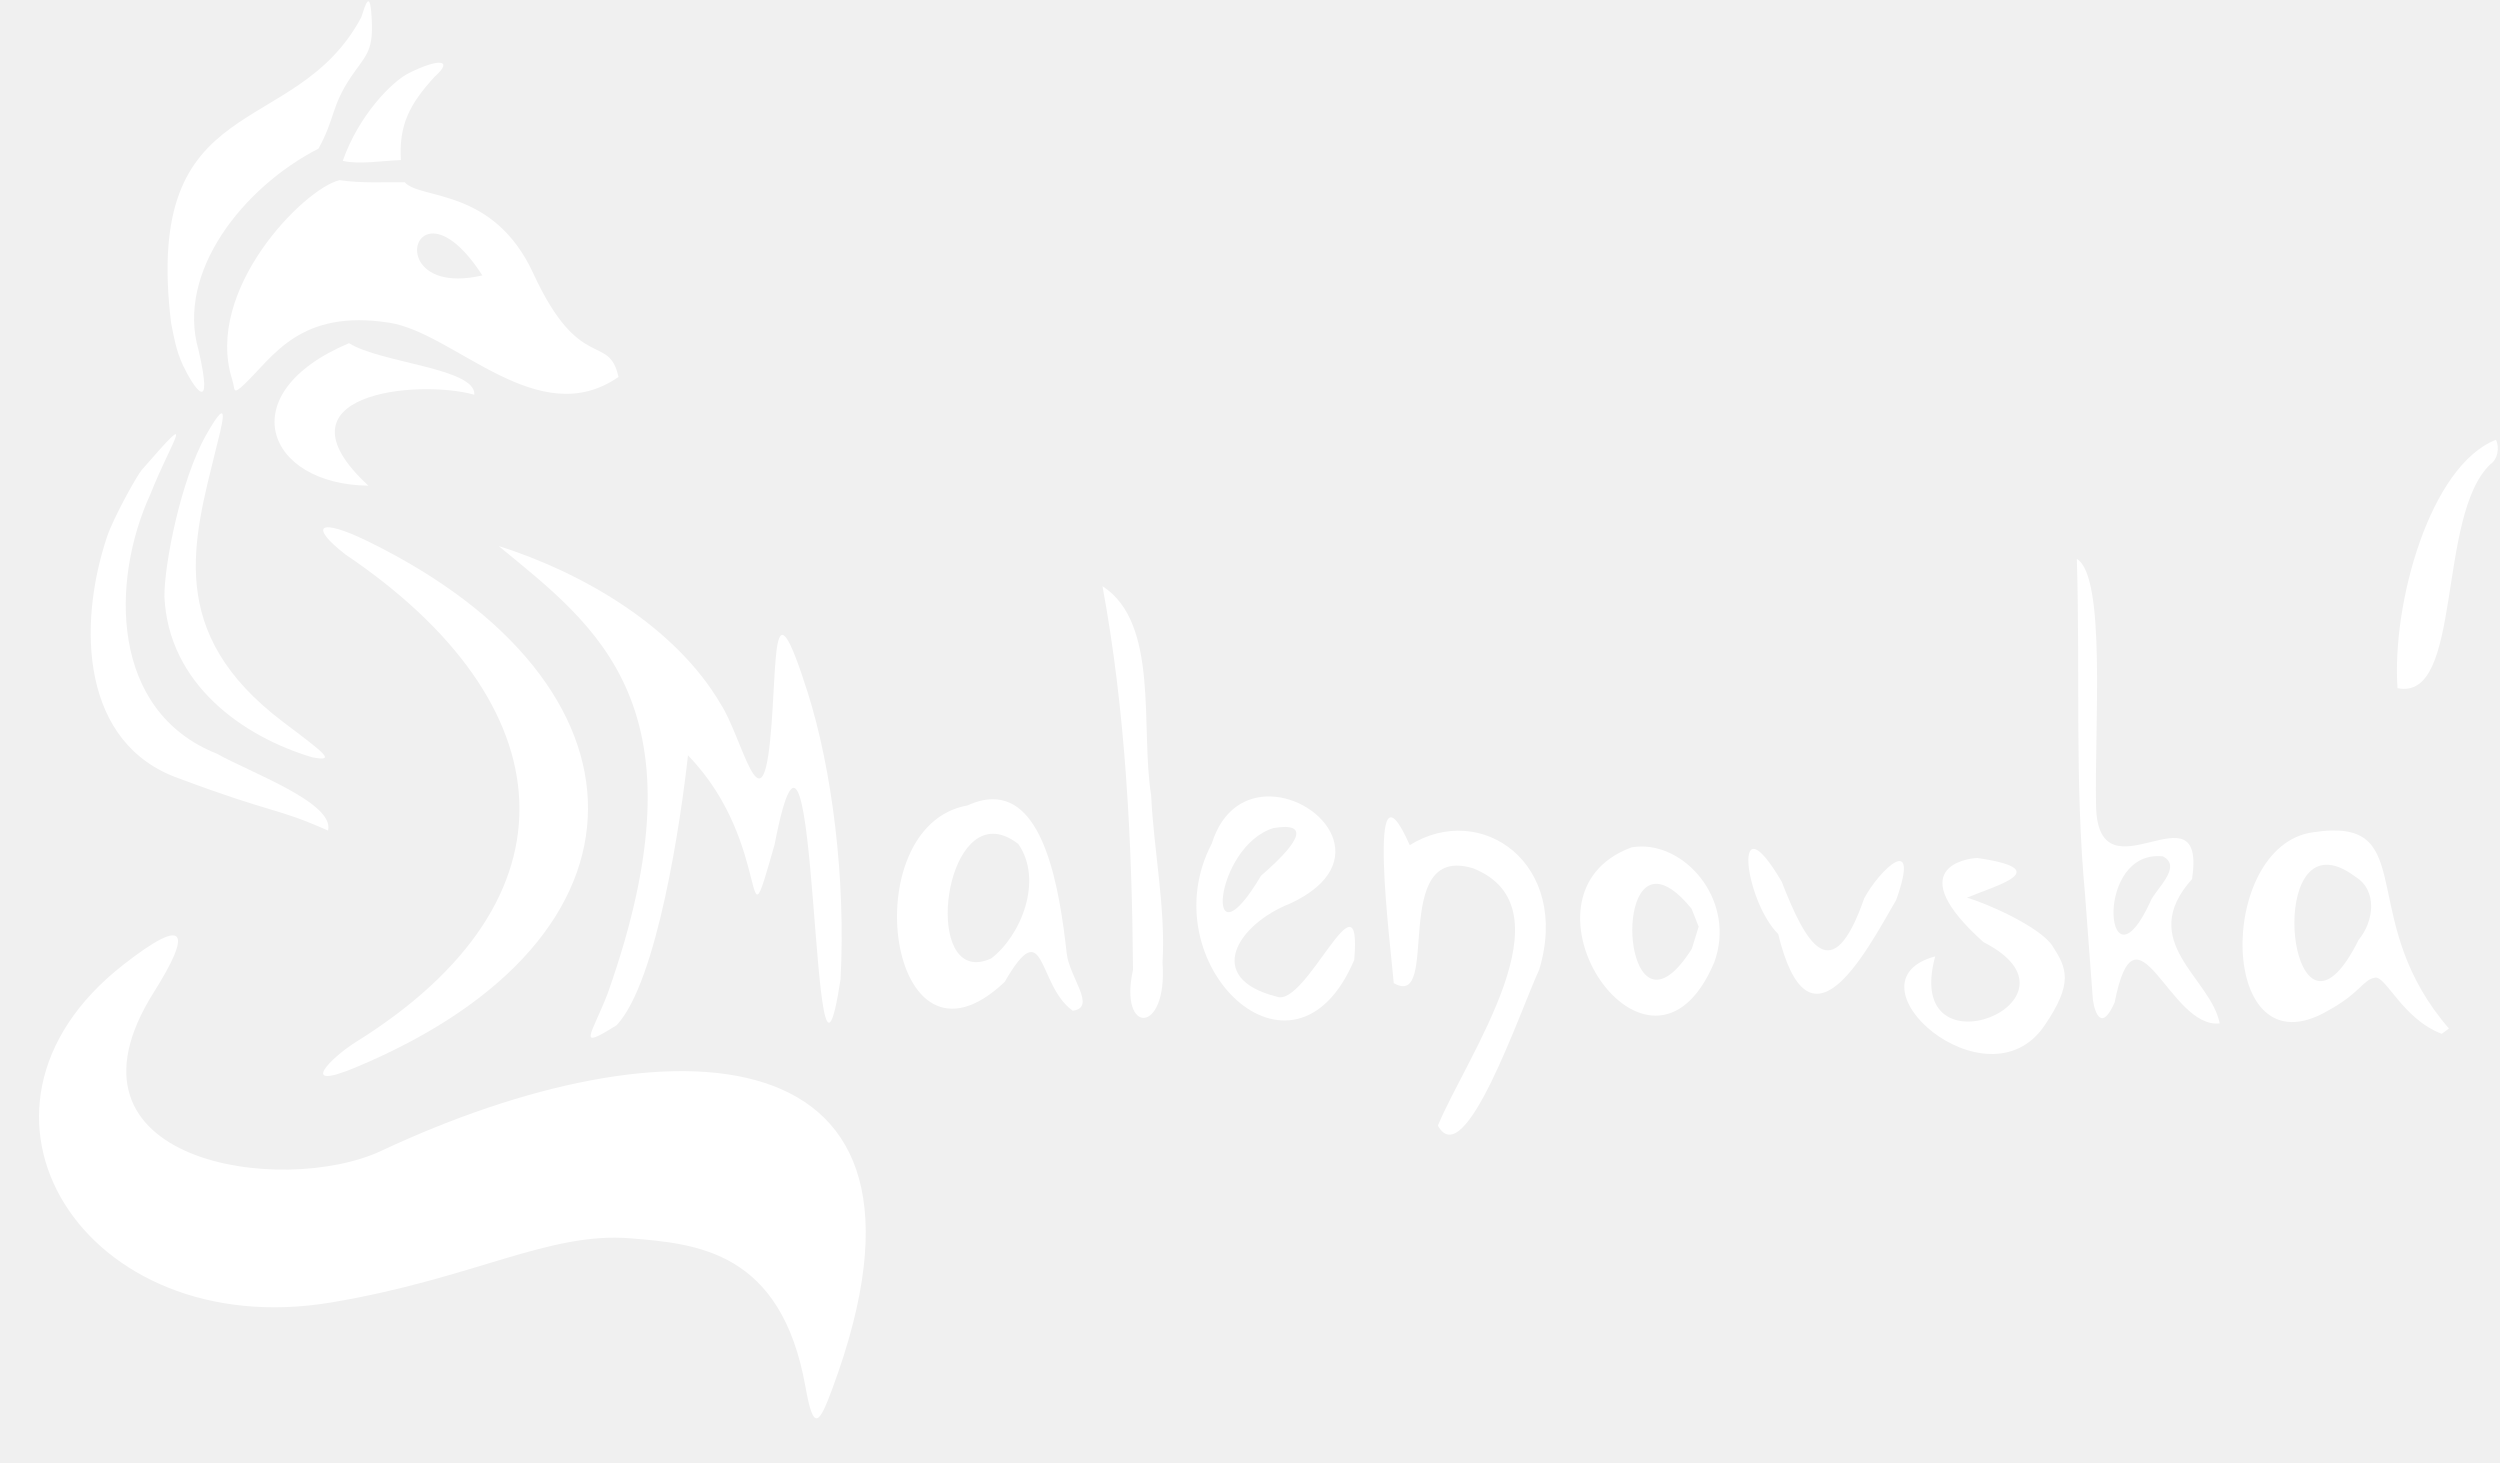
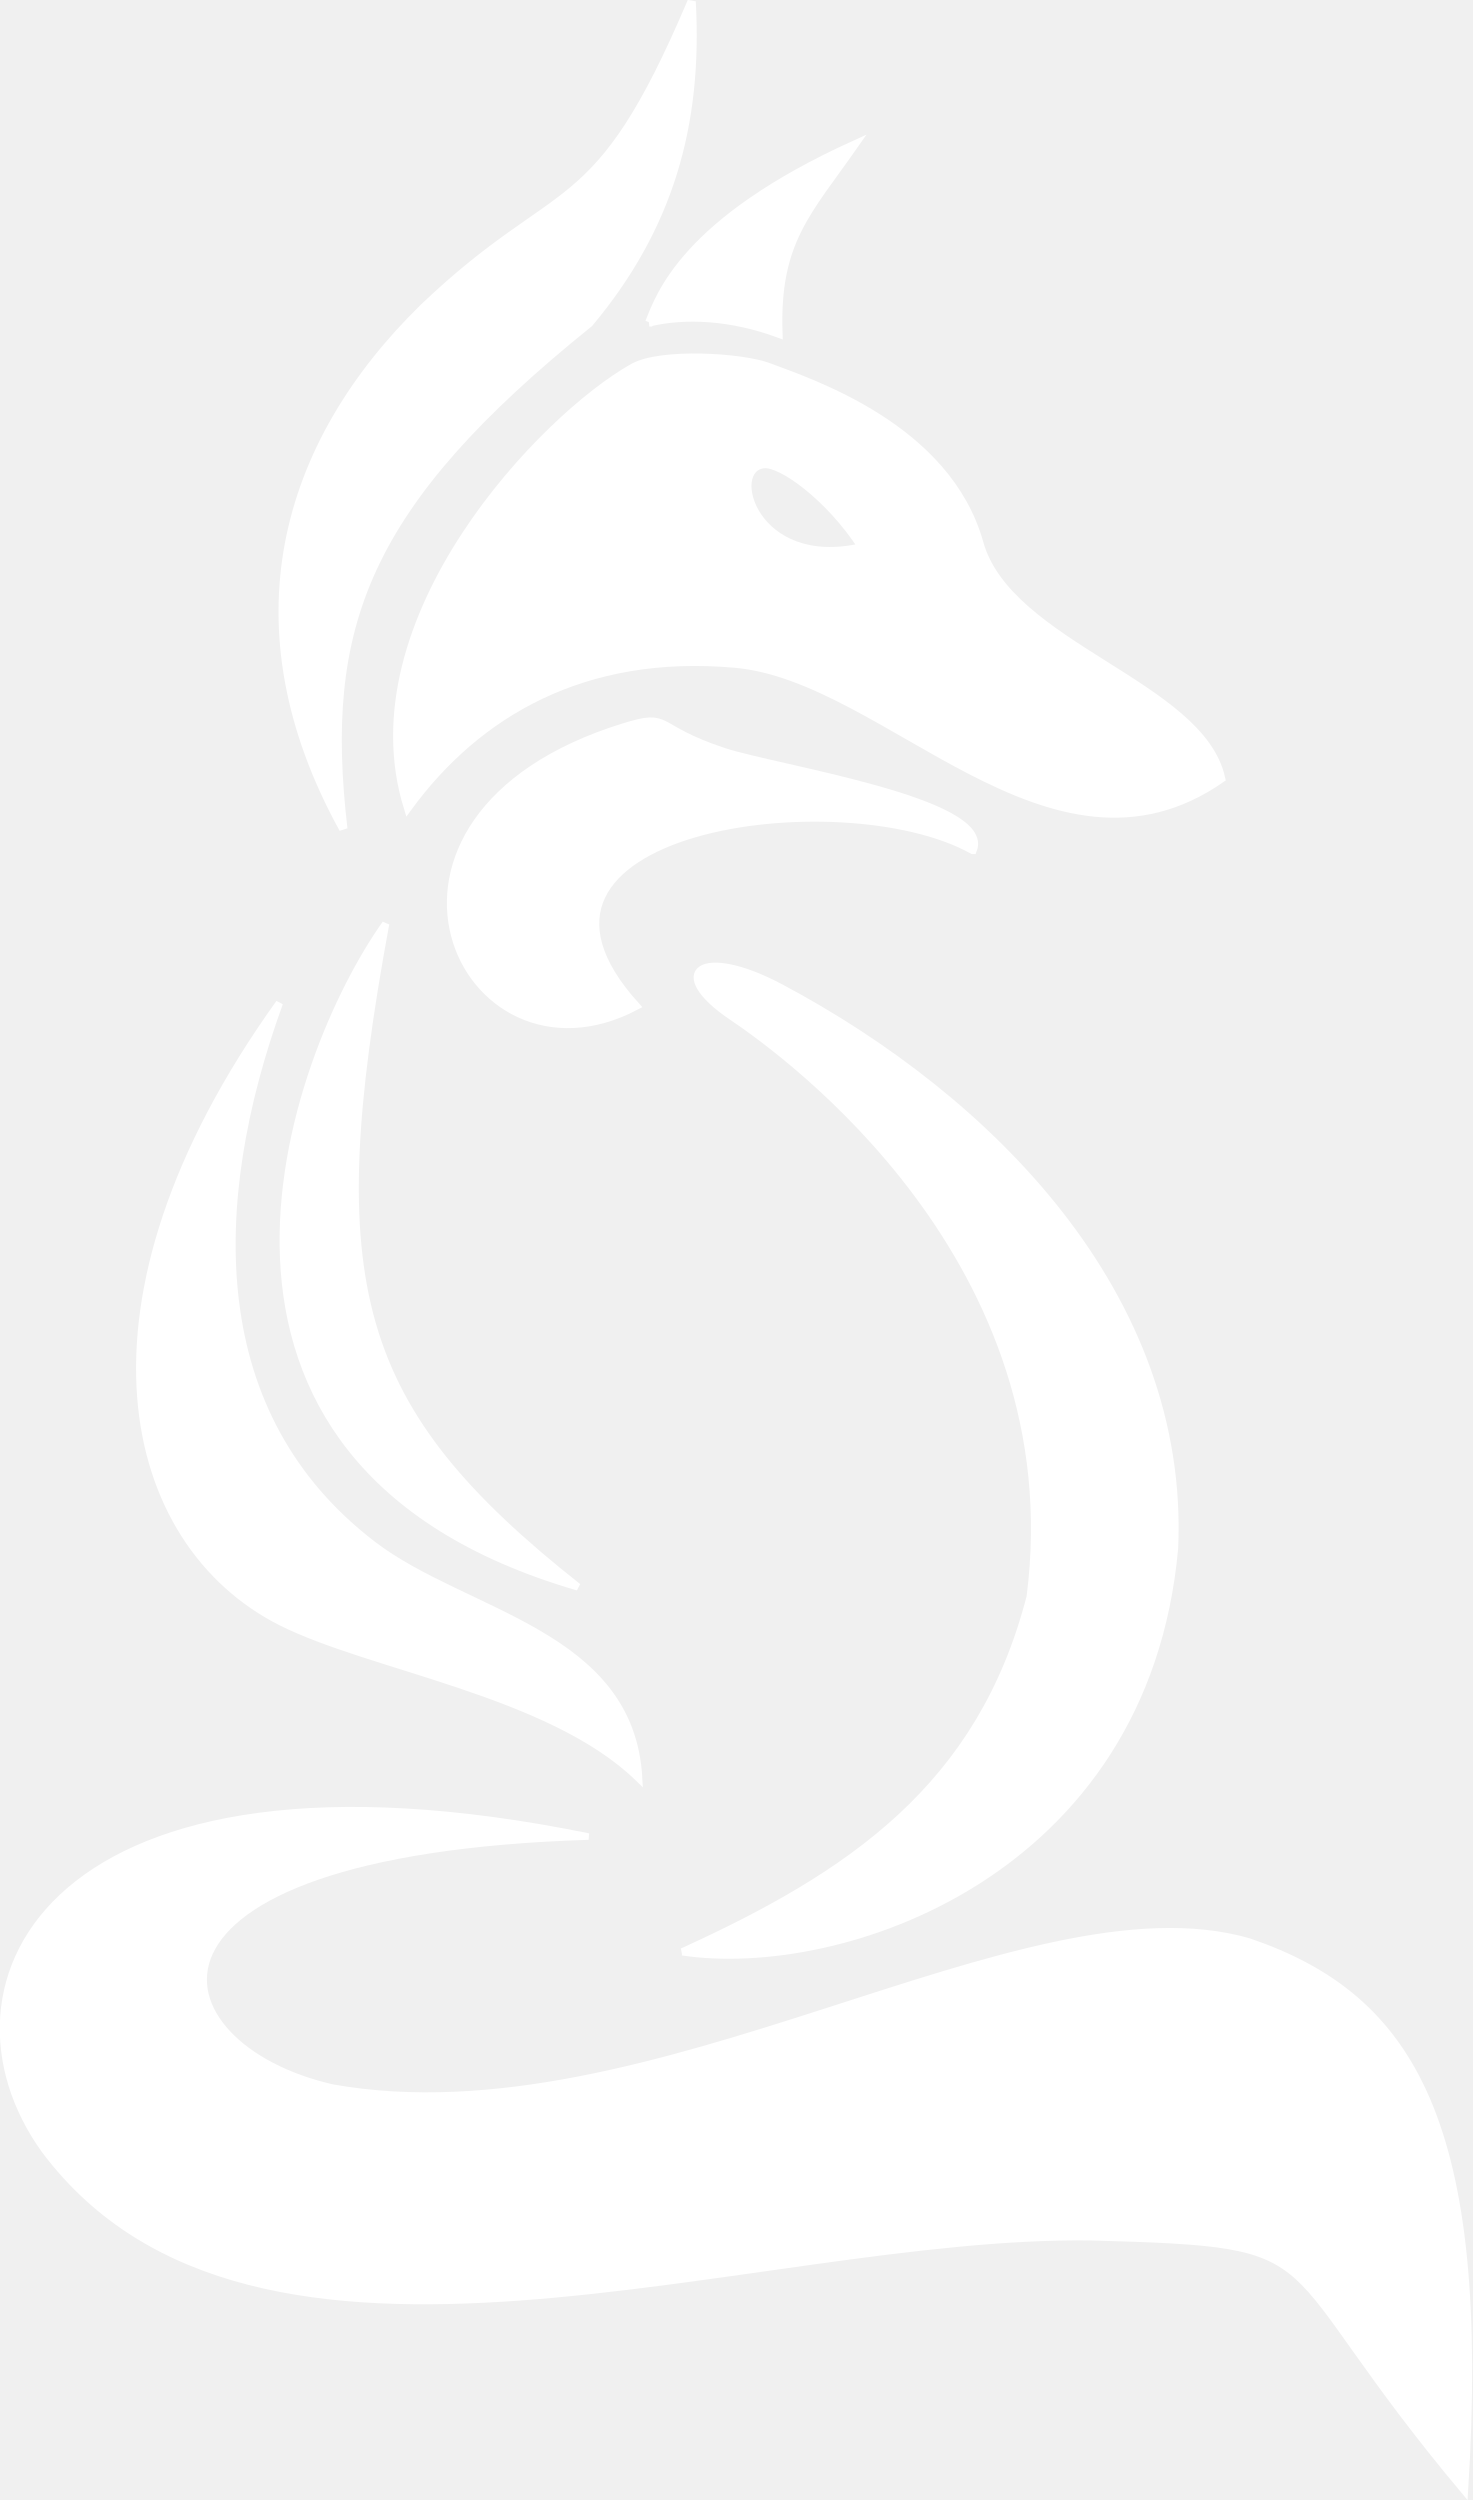
- <svg xmlns="http://www.w3.org/2000/svg" id="svg3390" version="1.1" width="79.5" height="46.5" viewBox="0 0 1029.12 457.692">
-   <defs id="defs3394" />
-   <path style="fill:#ffffff;fill-opacity:1;stroke:none;stroke-width:1.775;stroke-opacity:1" d="m 1025.21,118.934 c -22.371,21.139 -11.168,97.789 -38.275,92.227 -2.432,-34.552 13.273,-91.581 40.52,-102.253 1.613,3.346 0.635,8.144 -2.245,10.026 z" id="path4344" />
-   <path style="fill:#ffffff;fill-opacity:1;stroke:none;stroke-width:1.775;stroke-opacity:1" d="m 959.719,269.76 c -2.27,0.06 -4.793,0.297 -7.601,0.73 -39.891,5.479 -39.276,99.73 6.008,73.526 13.451,-7.315 14.564,-12.853 19.45,-13.662 4.401,-1.173 11.366,16.967 27.566,23.099 l 2.958,-2.202 C 971.194,308.69 993.776,268.864 959.719,269.76 Z m -2.459,14.096 c 3.384,-0.172 7.495,1.284 12.399,4.986 9.108,5.588 7.601,18.346 1.264,25.921 -25.397,51.256 -37.353,-29.707 -13.663,-30.907 z" id="path4342" />
-   <path style="fill:#ffffff;fill-opacity:1;stroke:none;stroke-width:1.619;stroke-opacity:1" d="m 854.926,157.949 c 1.409,45.97 -0.912,92.283 3.376,138.164 l 3.237,43.393 c 0.9,6.066 3.807,12.78 8.95,1.021 8.926,-45.163 22.481,10.977 43.241,8.631 -3.594,-18.775 -34.542,-33.56 -11.371,-59.424 6.051,-40.571 -38.682,10.103 -39.52,-30.096 -0.685,-32.843 4.218,-94.466 -7.913,-101.688 z m 32.802,122.345 c 0.838,-0.027 1.707,0.006 2.611,0.101 8.368,4.279 -3.319,13.793 -5.128,18.592 -17.84,38.957 -23.462,-17.867 2.516,-18.693 z" id="path4338" />
-   <path style="fill:#ffffff;fill-opacity:1;stroke:none;stroke-width:1.775;stroke-opacity:1" d="m 841.553,350.144 c -23.707,34.581 -83.687,-18.098 -44.934,-28.575 -13.88,50.901 66.924,18.038 19.869,-5.861 -34,-30.523 -6.921,-34.549 -2.509,-34.637 32.615,4.764 7.662,11.309 -4.278,16.327 9.421,2.779 30.358,12.369 35.186,19.862 5.869,9.109 8.801,15.182 -3.334,32.884 z" id="path4336" />
-   <path style="fill:#ffffff;fill-opacity:1;stroke:none;stroke-width:1.775;stroke-opacity:1" d="m 780.555,298.358 c -13.739,23.924 -35.987,65.47 -48.574,13.996 -14.037,-14.015 -19.095,-56.569 1.47,-21.507 10.13,26.109 20.796,44.536 33.95,6.816 6.266,-11.752 23.38,-27.979 13.155,0.695 z" id="path4330" />
-   <path style="fill:#ffffff;fill-opacity:1;stroke:none;stroke-width:1.775;stroke-opacity:1" d="m 675.594,276.335 c -1.31,0.01 -2.623,0.122 -3.928,0.346 -53.268,19.528 7.402,110.485 34.045,47.244 8.768,-24.349 -10.465,-47.722 -30.116,-47.59 z m 6.248,15.37 c 3.722,0.022 8.532,2.925 14.494,10.262 l 2.917,7.356 -2.819,9.117 c -25.218,39.935 -32.526,-26.843 -14.592,-26.735 z" id="path4328" />
-   <path style="fill:#ffffff;fill-opacity:1;stroke:none;stroke-width:1.775;stroke-opacity:1" d="m 633.627,326.989 c -7.908,17.097 -30.657,84.39 -41.72,64.24 11.785,-28.517 55.67,-89.573 14.487,-105.912 -34.794,-10.623 -12.923,58.629 -32.658,47.253 -1.128,-13.786 -11.896,-98.52 6.585,-56.798 29.5,-18.332 66.383,7.705 53.306,51.217 z" id="path4324" />
-   <path style="fill:#ffffff;fill-opacity:1;stroke:none;stroke-width:1.775;stroke-opacity:1" d="m 522.942,255.734 c -9.828,-0.234 -19.641,5.047 -24.105,19.364 -25.798,49.223 33.653,106.876 58.649,47.886 3.237,-39.243 -19.889,19.815 -31.88,15.168 -30.153,-7.526 -16.368,-29.754 5.588,-38.385 35.058,-16.325 13.369,-43.519 -8.252,-44.033 z m 6.112,12.555 c 12.514,0.123 -3.984,14.898 -9.952,20.067 -23.741,40.113 -19.576,-11.945 5.095,-19.607 1.959,-0.328 3.563,-0.473 4.858,-0.46 z" id="path4322" />
-   <path style="fill:#ffffff;fill-opacity:1;stroke:none;stroke-width:1.619;stroke-opacity:1" d="m 478.552,324.161 c 2.189,29.808 -18.129,29.798 -12.148,2.925 -0.422,-52.776 -3.031,-106.435 -12.572,-157.908 23.564,15.162 15.545,58.432 20.044,86.143 1.028,22.434 6.027,46.401 4.676,68.841 z" id="path4318" />
-   <path style="fill:#ffffff;fill-opacity:1;stroke:none;stroke-width:1.775;stroke-opacity:1" d="m 408.402,256.878 c -3.06,0.052 -6.43,0.859 -10.142,2.56 -47.338,8.356 -32.831,118.205 15.309,72.647 16.9,-29.232 13.274,1.413 28.027,11.863 10,-1.355 -1.392,-13.692 -2.487,-23.624 -2.989,-27.098 -9.285,-63.808 -30.707,-63.447 z m 0.303,14.218 c 3.157,-0.02 6.663,1.248 10.477,4.207 10.484,15.115 0.9,37.973 -11.15,47.107 -26.412,12.066 -21.428,-51.171 0.673,-51.313 z" id="path4316" />
-   <path style="fill:#ffffff;fill-opacity:1;stroke:none;stroke-width:1.619;stroke-opacity:1" d="m 342.749,499.214 c -5.547,14.986 -7.842,18.415 -11.166,-0.36 -9.946,-56.174 -44.824,-58.991 -72.094,-61.225 -33.744,-2.764 -64.617,16.617 -123.173,26.408 -101.658,16.998 -162.424,-78.941 -85.576,-139.006 26.62,-20.806 28.119,-13.34 12.586,11.297 -44.381,70.392 53.072,84.301 93.645,65.28 117.655,-55.158 241.148,-51.967 185.778,97.607 z" id="path4312" />
-   <path style="fill:#ffffff;fill-opacity:1;stroke:none;stroke-width:1.619;stroke-opacity:1" d="m 346.014,330.964 c -12.493,82.194 -8.766,-150.669 -27.139,-55.488 -13.986,49.003 0,0 -35.669,-36.656 -2.854,26.07 -12.595,93.197 -29.367,111.079 -16.861,10.535 -10.403,4.43 -3.605,-13.303 41.797,-118.118 -4.896,-150.93 -44.96,-183.943 33.944,10.733 72.547,32.768 91.435,65.111 8.83,13.73 16.545,51.643 20.286,15.116 3.277,-31.99 0.014,-68.727 15.463,-20.044 10.07,31.731 15.724,76.648 13.556,118.128 z" id="path4310" />
-   <path style="fill:#ffffff;fill-opacity:1;stroke:none;stroke-width:1.619;stroke-opacity:1" d="m 146.233,367.343 c -24.06,10.036 -9.891,-4.197 0.405,-10.614 94.19,-58.695 86.246,-139.461 -4.401,-200.572 -15.074,-11.671 -11.44,-15.575 9.592,-5.253 119.119,58.456 123.332,162.663 -5.596,216.439 z" id="path4308" />
-   <path style="fill:#ffffff;fill-opacity:1;stroke:none;stroke-width:1.619;stroke-opacity:1" d="m 141.089,-5.903 c 6.621,-18.836 20.28,-32.677 27.235,-36.137 12.539,-6.238 18.459,-5.5 10.708,1.386 -10.69,11.619 -14.81,20.152 -14.016,34.428 -7.606,0.268 -17.11,1.901 -23.927,0.323 z" id="path4306" />
-   <path style="fill:#ffffff;fill-opacity:1;stroke:none;stroke-width:1.619;stroke-opacity:1" d="M 139.77,2.042 C 125.119,5.488 83.9,47.313 95.555,84.026 c 1.335,4.206 -0.017,6.838 5.121,1.947 11.804,-11.235 22.794,-31.055 59.687,-25.231 26.93,4.252 61.186,45.298 94.234,22.307 -3.933,-18.234 -15.97,-1.242 -35.075,-42.637 -16.383,-35.496 -46.423,-30.192 -52.915,-37.519 -8.89,-0.086 -17.666,0.476 -26.837,-0.85 z m 37.743,21.981 c 4.826,-0.447 12.299,3.667 21.052,17.226 -29.487,6.822 -31.67,-16.242 -21.052,-17.226 z" id="path4304" />
-   <path style="fill:#ffffff;fill-opacity:1;stroke:none;stroke-width:1.619;stroke-opacity:1" d="m 195.259,90.368 c -23.407,-6.557 -84.663,-0.467 -43.614,37.435 -42.199,-0.45 -56.783,-38.14 -7.965,-58.654 12.936,8.186 52.382,10.267 51.579,21.219 z" id="path4300" />
-   <path style="fill:#ffffff;fill-opacity:1;stroke:none;stroke-width:1.619;stroke-opacity:1" d="m 144.477,-40.442 c -8.122,12.024 -6.492,17 -13.363,29.494 -31.139,15.95 -58.64,50.953 -49.417,82.81 6.397,27.556 -1.67,16.274 -6.396,6.369 -2.937,-6.539 -3.542,-10.83 -4.884,-17.502 -11.694,-96.971 50.889,-74.577 78.256,-125.643 1.749,-5.238 3.853,-12.936 4.41,2.153 0.448,12.149 -2.848,13.796 -8.606,22.319 z" id="path4298" />
-   <path style="color:#000000;clip-rule:nonzero;display:inline;overflow:visible;visibility:visible;opacity:1;isolation:auto;mix-blend-mode:normal;color-interpolation:sRGB;color-interpolation-filters:linearRGB;solid-color:#000000;solid-opacity:1;fill:#ffffff;fill-opacity:1;fill-rule:nonzero;stroke:none;stroke-width:1.619;stroke-linecap:butt;stroke-linejoin:miter;stroke-miterlimit:4;stroke-dasharray:none;stroke-dashoffset:0;stroke-opacity:1;color-rendering:auto;image-rendering:auto;shape-rendering:auto;text-rendering:auto;enable-background:accumulate" d="M 73.79,248.36 C 33.453,234.242 31.787,185.599 44.026,148.938 c 2.668,-7.993 12.355,-25.348 14.346,-27.639 23.735,-27.309 12.276,-12.141 3.537,10.011 -16.461,35.829 -16.505,89.369 27.264,106.782 13.906,7.825 48.73,20.31 45.861,31.684 -21.571,-9.596 -22.016,-6.736 -61.243,-21.417 z" id="path4296" />
-   <path style="fill:#ffffff;fill-opacity:1;stroke:none;stroke-width:1.619;stroke-opacity:1" d="m 128.477,239.603 c -28.385,-8.462 -59.221,-30.07 -60.796,-66.224 -0.047,-13.106 6.632,-47.841 17.194,-66.495 10.813,-19.098 6.083,-2.618 4.007,5.869 -9.156,37.432 -21.013,75.543 27.647,112.311 17.444,13.181 22.049,16.48 11.949,14.54 z" id="path3400" />
+ <svg xmlns="http://www.w3.org/2000/svg" id="svg4262" height="40.67mm" width="23.951mm" version="1.1" viewBox="0 0 84.865 144.107">
+   <g id="layer1" transform="translate(-127.99 -472.2)" stroke="#fff" fill="#fff">
+     <path id="path4304-3-9-0" d="m164.49 493.39c-5.161 2.894-16.324 14.539-12.989 25.352 3.971-5.43 10.119-9.076 18.885-8.287 8.766 0.789 18.175 13.455 27.991 6.626-1.168-5.416-12.275-7.622-13.939-13.572-1.866-6.673-9.728-9.232-12.143-10.147-1.534-0.581-6.203-0.871-7.805 0.028zm7.54 5.561c1.027-0.095 3.797 1.909 5.66 4.794-6.274 1.452-7.919-4.585-5.66-4.794z" stroke-width=".481" />
+     <path id="path4312-6" d="m190.9 601.16c-19.602-0.274-48.2 11.18-60.331-5.005-6.883-9.511 0.243-24.429 31.343-18.09-28.097 0.887-25.203 12.114-14.744 14.473 18.45 3.271 39.82-12.172 52.809-8.427 9.462 3.221 13.775 10.563 12.449 31.721-11.684-13.931-6.857-14.274-21.526-14.672z" stroke-width=".375" />
+     <path id="path4308-2" d="m167.32 584.71c9.681-4.414 17.213-9.461 20.053-20.468 2.485-19.362-13.997-31.288-17.182-33.435-3.817-2.572-1.816-4.134 2.799-1.677 12.035 6.408 23.339 17.743 22.704 32.305-1.692 18.861-19.356 24.637-28.373 23.275z" stroke-width=".418" />
+     <path id="path4306-6" d="m165.42 490.78c0.622-1.552 2.05-5.801 11.815-10.236-2.694 3.858-4.566 5.558-4.378 10.874-2.75-1.007-5.385-1.127-7.438-0.638z" stroke-width=".481" />
+     <path id="path4300-1" d="m184.06 521.19c-7.568-4.215-28.783-1.327-19.431 8.997-9.945 5.239-17.575-10.815-0.694-16.052 2.78-0.862 1.578 0.029 5.771 1.415 3.007 0.994 15.456 2.864 14.355 5.64z" stroke-width=".481" />
+     <path id="path4296-8" d="m144.18 565.69c-8.958-4.534-12.559-18.273-0.086-35.673-4.231 11.649-4.334 23.797 5.399 31.234 5.297 4.047 14.85 5.052 15.314 13.451-5.089-4.961-15.464-6.399-20.628-9.013z" stroke-width=".418" />
+     <path id="path3400-7" d="m150.22 525.45c-3.85 20.852-1.889 27.968 11.083 38.226-24.972-7.258-16.576-30.48-11.083-38.226z" stroke-width=".418" />
+     <path id="path4298-6-9" d="m161.95 490.82c-12.998 10.466-15.533 17.486-14.172 29.155-6.436-11.676-3.456-22.146 4.665-30.067 7.953-7.577 9.899-4.609 15.413-17.617 0.394 7.126-1.301 13.023-5.906 18.529z" stroke-width=".481" />
+   </g>
</svg>
